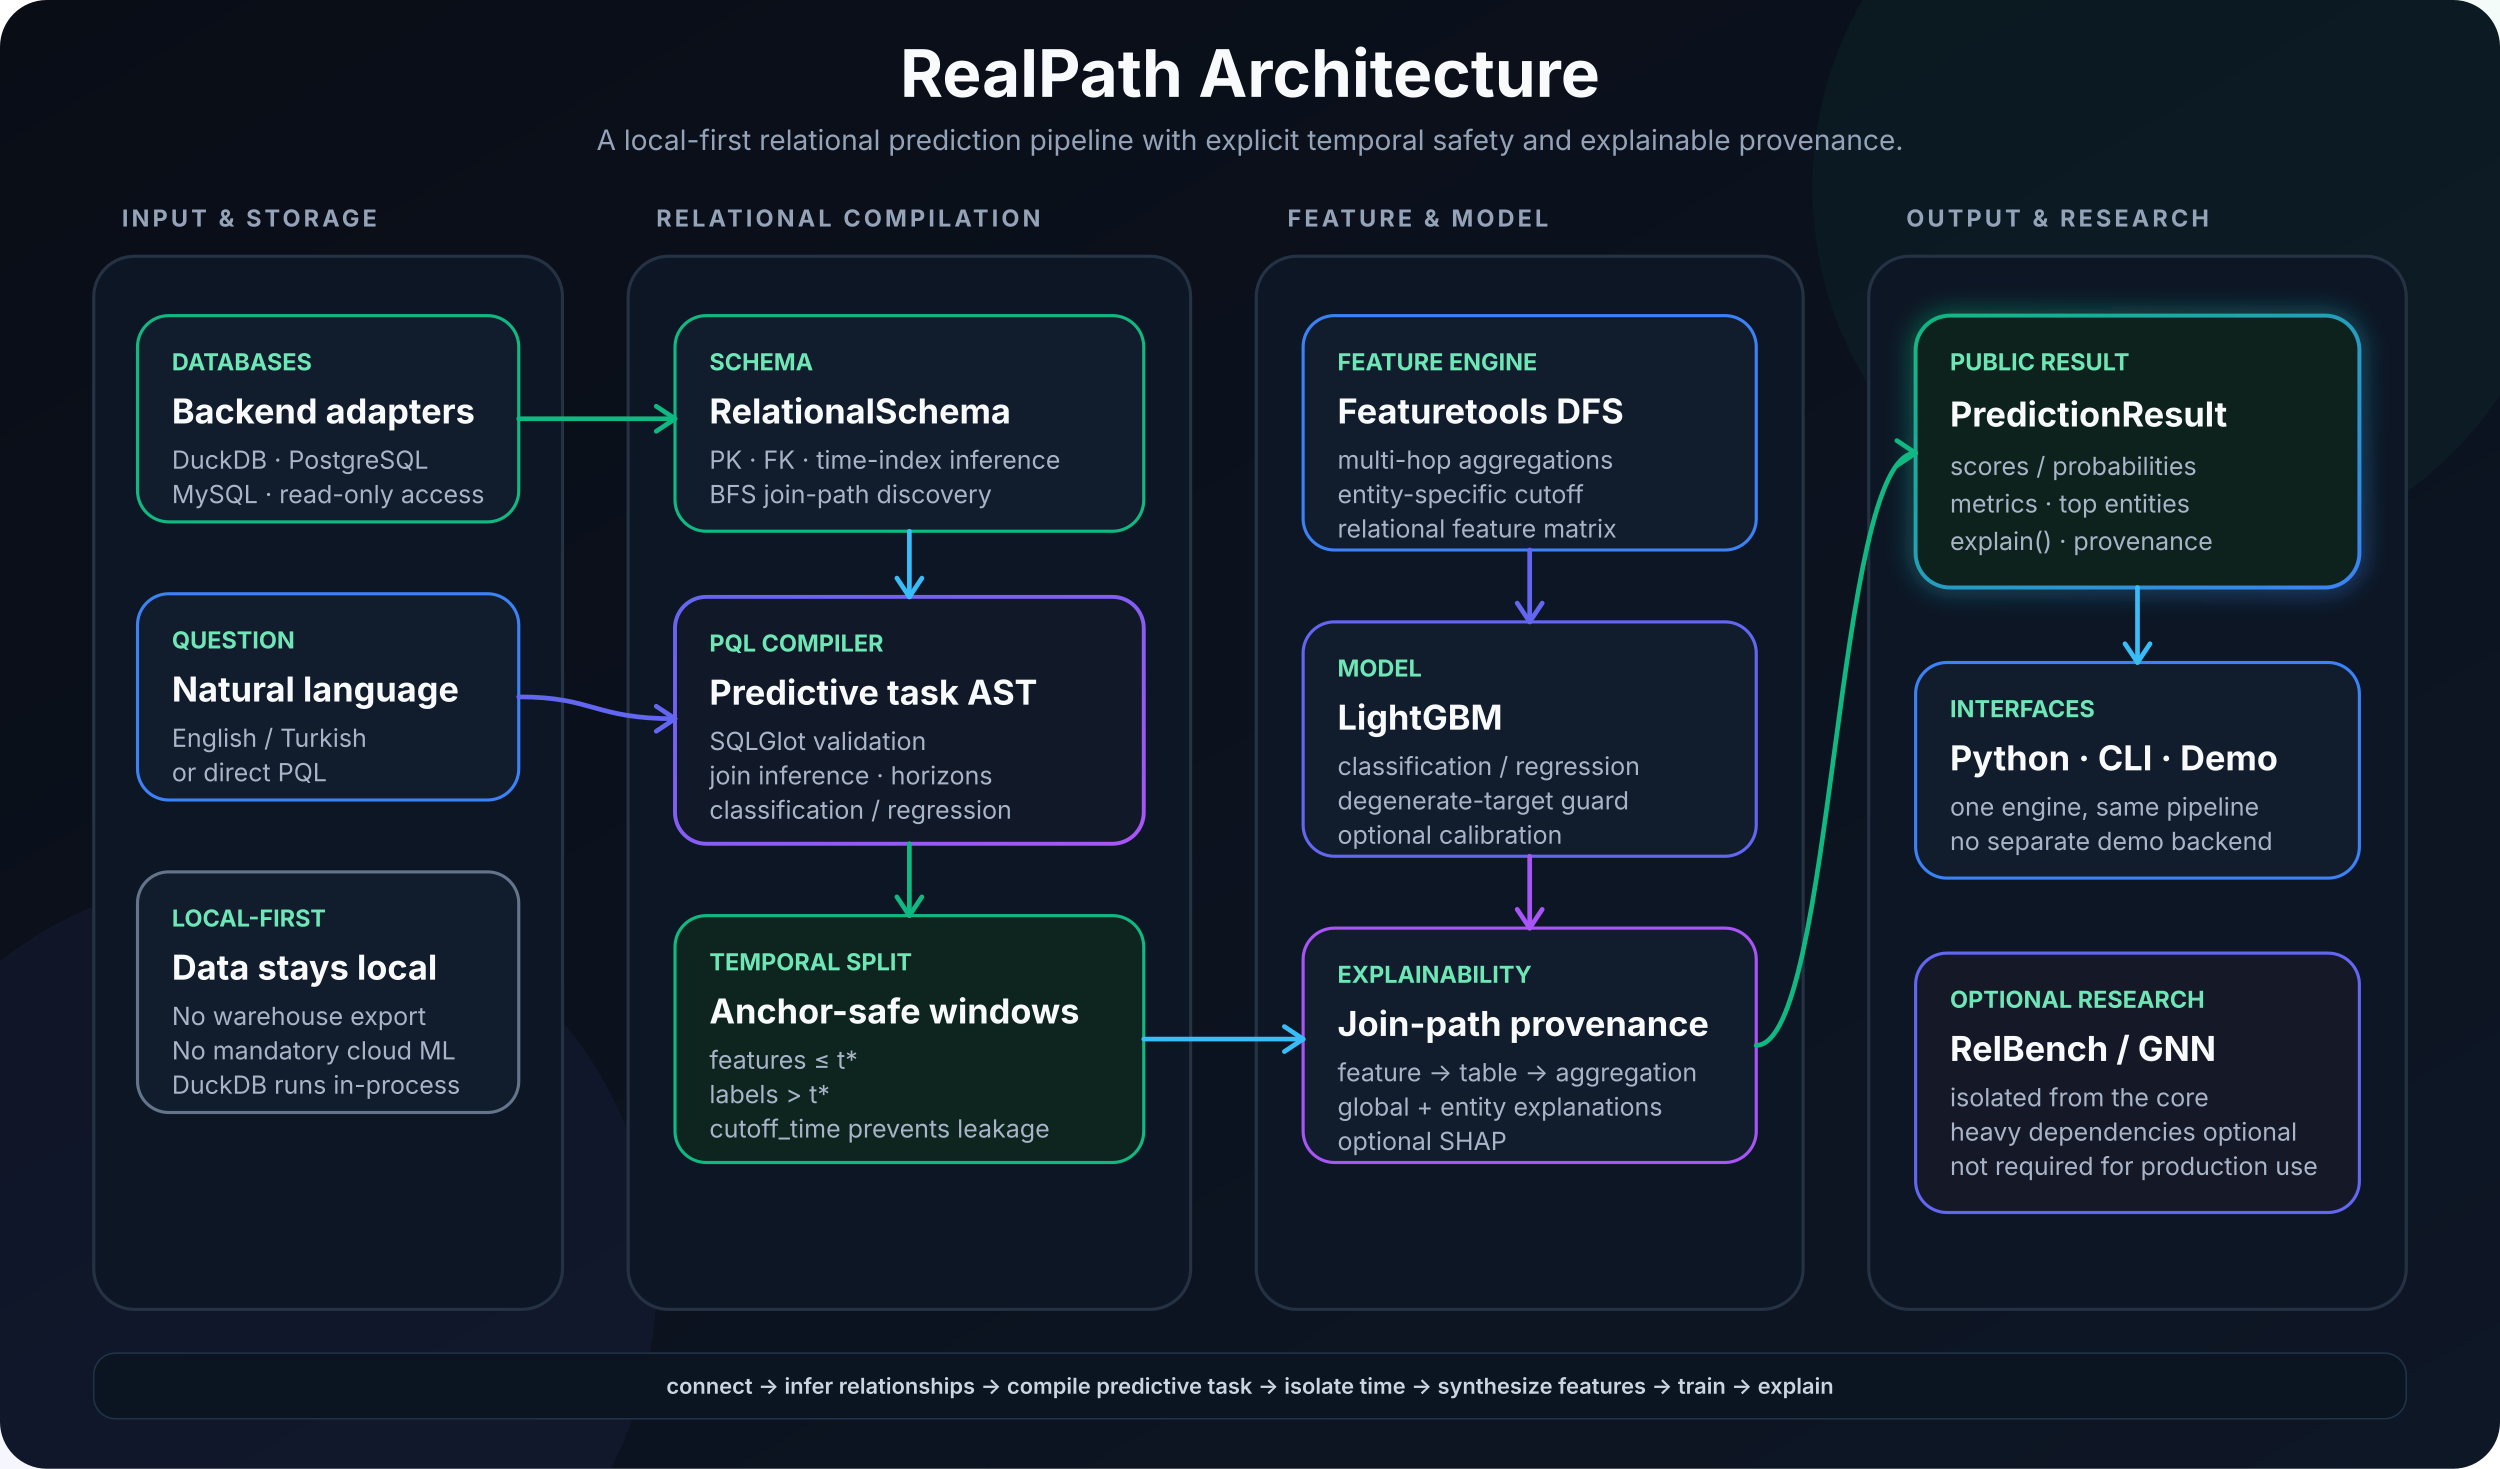
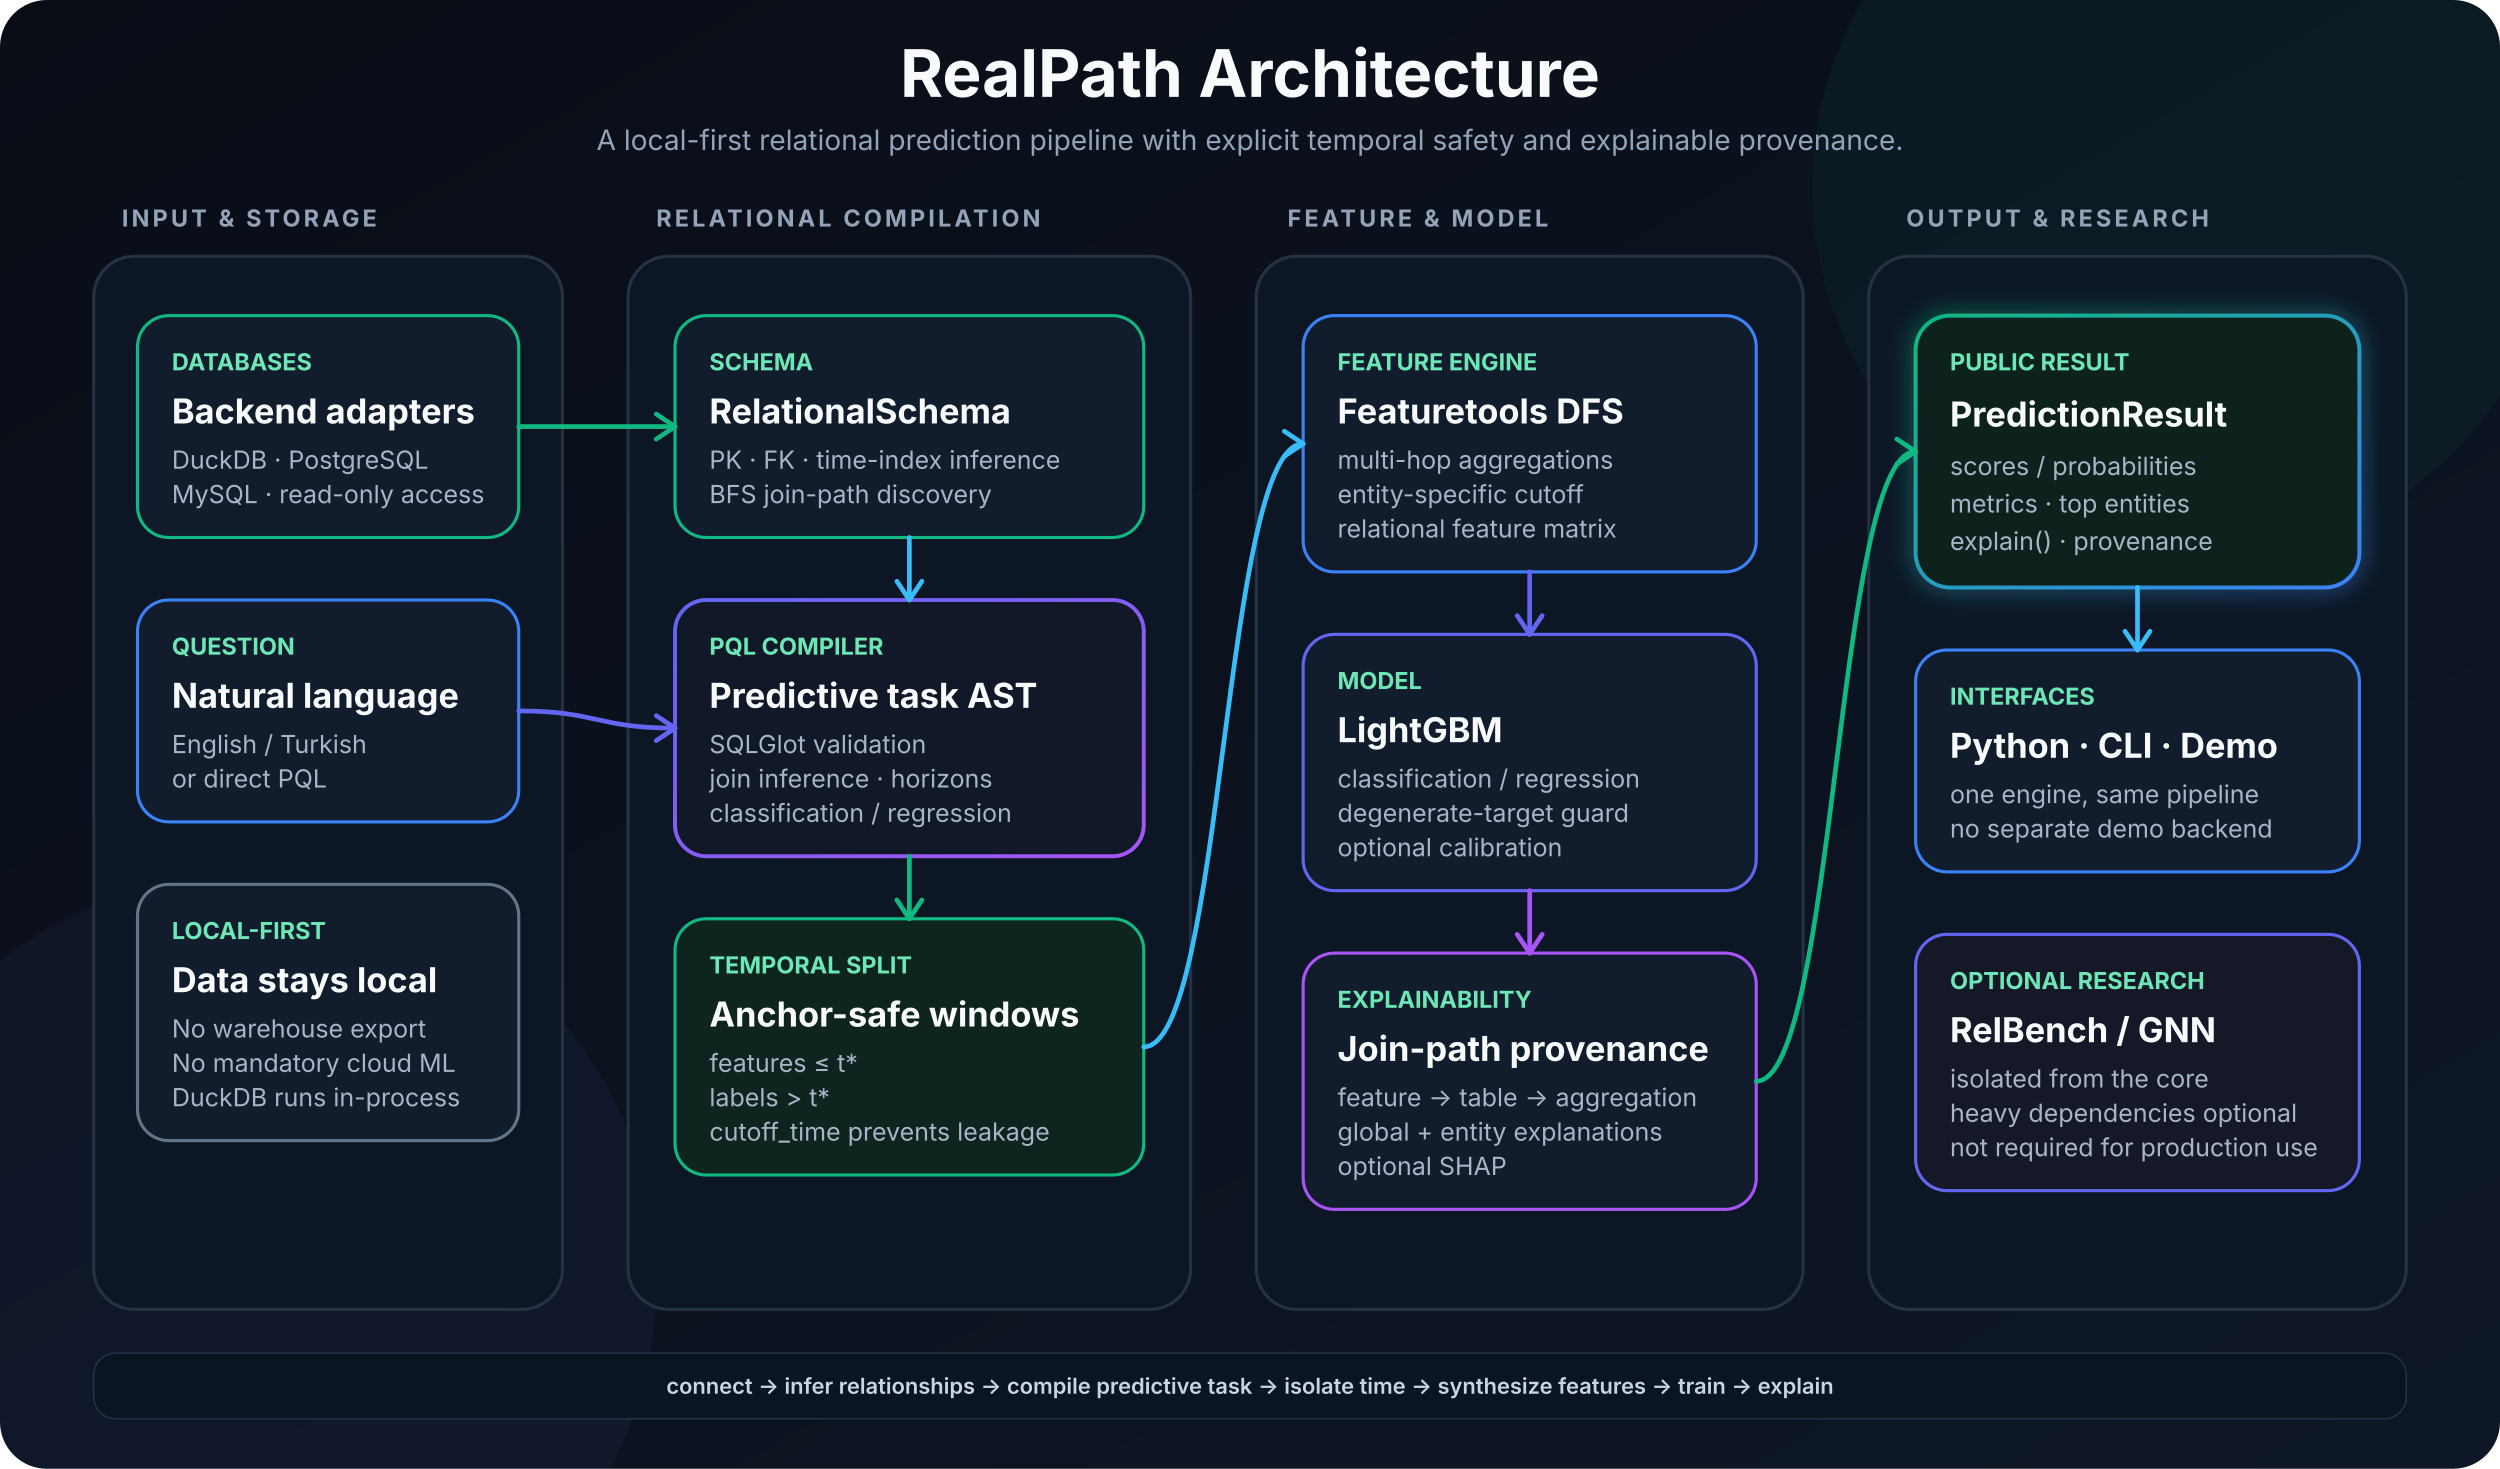
<svg xmlns="http://www.w3.org/2000/svg" width="1600" height="940" viewBox="0 0 1600 940">
  <defs>
    <linearGradient id="bg" x1="0" y1="0" x2="1" y2="1">
      <stop offset="0" stop-color="#090D16" />
      <stop offset="1" stop-color="#0E1726" />
    </linearGradient>
    <linearGradient id="emeraldBlue" x1="0" y1="0" x2="1" y2="1">
      <stop offset="0" stop-color="#10B981" />
      <stop offset="1" stop-color="#3B82F6" />
    </linearGradient>
    <linearGradient id="purple" x1="0" y1="0" x2="1" y2="1">
      <stop offset="0" stop-color="#6366F1" />
      <stop offset="1" stop-color="#A855F7" />
    </linearGradient>
    <filter id="softGlow" x="-30%" y="-30%" width="160%" height="160%">
      <feGaussianBlur stdDeviation="8" result="b" />
      <feMerge>
        <feMergeNode in="b" />
        <feMergeNode in="SourceGraphic" />
      </feMerge>
    </filter>
+     <clipPath id="frame">
+       <rect width="1600" height="940" rx="30" />
+     </clipPath>
    <style>
    .title{font:700 42px Inter,Segoe UI,Arial,sans-serif;fill:#F8FAFC}
    .subtitle{font:400 18px Inter,Segoe UI,Arial,sans-serif;fill:#94A3B8}
    .lane{font:700 15px Inter,Segoe UI,Arial,sans-serif;fill:#94A3B8;letter-spacing:2px}
    .cardTitle{font:700 22px Inter,Segoe UI,Arial,sans-serif;fill:#F8FAFC}
    .cardText{font:400 16px Inter,Segoe UI,Arial,sans-serif;fill:#A8B4C7}
    .mini{font:600 14px Inter,Segoe UI,Arial,sans-serif;fill:#CBD5E1}
    .accent{font:700 15px Inter,Segoe UI,Arial,sans-serif;fill:#6EE7B7}
  </style>
  </defs>
  <rect width="1600" height="940" rx="30" fill="url(#bg)" />
-   <circle cx="1400" cy="120" r="240" fill="#10B981" opacity=".05" />
-   <circle cx="160" cy="820" r="260" fill="#6366F1" opacity=".06" />
+   <g clip-path="url(#frame)">
+     <circle cx="1400" cy="120" r="240" fill="#10B981" opacity=".05" />
+     <circle cx="160" cy="820" r="260" fill="#6366F1" opacity=".06" />
+   </g>
  <text x="800" y="62" text-anchor="middle" class="title">RealPath Architecture</text>
  <text x="800" y="96" text-anchor="middle" class="subtitle">A local-first relational prediction pipeline with explicit temporal safety and explainable provenance.</text>
  <text x="78" y="145" class="lane">INPUT &amp; STORAGE</text>
  <text x="420" y="145" class="lane">RELATIONAL COMPILATION</text>
  <text x="824" y="145" class="lane">FEATURE &amp; MODEL</text>
  <text x="1220" y="145" class="lane">OUTPUT &amp; RESEARCH</text>
  <rect x="60" y="164" width="300" height="674" rx="26" fill="#0D1624" stroke="#243244" stroke-width="2" />
  <rect x="402" y="164" width="360" height="674" rx="26" fill="#0D1624" stroke="#243244" stroke-width="2" />
  <rect x="804" y="164" width="350" height="674" rx="26" fill="#0D1624" stroke="#243244" stroke-width="2" />
  <rect x="1196" y="164" width="344" height="674" rx="26" fill="#0D1624" stroke="#243244" stroke-width="2" />
  <g transform="translate(88 202)">
-     <rect width="244" height="132" rx="20" fill="#111C2C" stroke="#10B981" stroke-width="2" />
+     <rect width="244" height="142" rx="20" fill="#111C2C" stroke="#10B981" stroke-width="2" />
    <text x="22" y="35" class="accent">DATABASES</text>
    <text x="22" y="69" class="cardTitle">Backend adapters</text>
    <text x="22" y="98" class="cardText">DuckDB · PostgreSQL</text>
    <text x="22" y="120" class="cardText">MySQL · read-only access</text>
  </g>
-   <g transform="translate(88 380)">
-     <rect width="244" height="132" rx="20" fill="#111C2C" stroke="#3B82F6" stroke-width="2" />
+   <g transform="translate(88 384)">
+     <rect width="244" height="142" rx="20" fill="#111C2C" stroke="#3B82F6" stroke-width="2" />
    <text x="22" y="35" class="accent">QUESTION</text>
    <text x="22" y="69" class="cardTitle">Natural language</text>
    <text x="22" y="98" class="cardText">English / Turkish</text>
    <text x="22" y="120" class="cardText">or direct PQL</text>
  </g>
-   <g transform="translate(88 558)">
-     <rect width="244" height="154" rx="20" fill="#111C2C" stroke="#64748B" stroke-width="2" />
+   <g transform="translate(88 566)">
+     <rect width="244" height="164" rx="20" fill="#111C2C" stroke="#64748B" stroke-width="2" />
    <text x="22" y="35" class="accent">LOCAL-FIRST</text>
    <text x="22" y="69" class="cardTitle">Data stays local</text>
    <text x="22" y="98" class="cardText">No warehouse export</text>
    <text x="22" y="120" class="cardText">No mandatory cloud ML</text>
    <text x="22" y="142" class="cardText">DuckDB runs in-process</text>
  </g>
  <g transform="translate(432 202)">
-     <rect width="300" height="138" rx="20" fill="#111C2C" stroke="#10B981" stroke-width="2" />
+     <rect width="300" height="142" rx="20" fill="#111C2C" stroke="#10B981" stroke-width="2" />
    <text x="22" y="35" class="accent">SCHEMA</text>
    <text x="22" y="69" class="cardTitle">RelationalSchema</text>
    <text x="22" y="98" class="cardText">PK · FK · time-index inference</text>
    <text x="22" y="120" class="cardText">BFS join-path discovery</text>
  </g>
-   <g transform="translate(432 382)">
-     <rect width="300" height="158" rx="20" fill="#111827" stroke="url(#purple)" stroke-width="2.5" />
+   <g transform="translate(432 384)">
+     <rect width="300" height="164" rx="20" fill="#111827" stroke="url(#purple)" stroke-width="2.5" />
    <text x="22" y="35" class="accent">PQL COMPILER</text>
    <text x="22" y="69" class="cardTitle">Predictive task AST</text>
    <text x="22" y="98" class="cardText">SQLGlot validation</text>
    <text x="22" y="120" class="cardText">join inference · horizons</text>
    <text x="22" y="142" class="cardText">classification / regression</text>
  </g>
-   <g transform="translate(432 586)">
-     <rect width="300" height="158" rx="20" fill="#0D241F" stroke="#10B981" stroke-width="2" />
+   <g transform="translate(432 588)">
+     <rect width="300" height="164" rx="20" fill="#0D241F" stroke="#10B981" stroke-width="2" />
    <text x="22" y="35" class="accent">TEMPORAL SPLIT</text>
    <text x="22" y="69" class="cardTitle">Anchor-safe windows</text>
    <text x="22" y="98" class="cardText">features ≤ t*</text>
    <text x="22" y="120" class="cardText">labels &gt; t*</text>
    <text x="22" y="142" class="cardText">cutoff_time prevents leakage</text>
  </g>
  <g transform="translate(834 202)">
-     <rect width="290" height="150" rx="20" fill="#111C2C" stroke="#3B82F6" stroke-width="2" />
+     <rect width="290" height="164" rx="20" fill="#111C2C" stroke="#3B82F6" stroke-width="2" />
    <text x="22" y="35" class="accent">FEATURE ENGINE</text>
    <text x="22" y="69" class="cardTitle">Featuretools DFS</text>
    <text x="22" y="98" class="cardText">multi-hop aggregations</text>
    <text x="22" y="120" class="cardText">entity-specific cutoff</text>
    <text x="22" y="142" class="cardText">relational feature matrix</text>
  </g>
-   <g transform="translate(834 398)">
-     <rect width="290" height="150" rx="20" fill="#111C2C" stroke="#6366F1" stroke-width="2" />
+   <g transform="translate(834 406)">
+     <rect width="290" height="164" rx="20" fill="#111C2C" stroke="#6366F1" stroke-width="2" />
    <text x="22" y="35" class="accent">MODEL</text>
    <text x="22" y="69" class="cardTitle">LightGBM</text>
    <text x="22" y="98" class="cardText">classification / regression</text>
    <text x="22" y="120" class="cardText">degenerate-target guard</text>
    <text x="22" y="142" class="cardText">optional calibration</text>
  </g>
-   <g transform="translate(834 594)">
-     <rect width="290" height="150" rx="20" fill="#111C2C" stroke="#A855F7" stroke-width="2" />
+   <g transform="translate(834 610)">
+     <rect width="290" height="164" rx="20" fill="#111C2C" stroke="#A855F7" stroke-width="2" />
    <text x="22" y="35" class="accent">EXPLAINABILITY</text>
    <text x="22" y="69" class="cardTitle">Join-path provenance</text>
    <text x="22" y="98" class="cardText">feature → table → aggregation</text>
    <text x="22" y="120" class="cardText">global + entity explanations</text>
    <text x="22" y="142" class="cardText">optional SHAP</text>
  </g>
  <g transform="translate(1226 202)">
    <rect width="284" height="174" rx="22" fill="#0B241F" stroke="url(#emeraldBlue)" stroke-width="2.5" filter="url(#softGlow)" />
    <text x="22" y="35" class="accent">PUBLIC RESULT</text>
    <text x="22" y="71" class="cardTitle">PredictionResult</text>
    <text x="22" y="102" class="cardText">scores / probabilities</text>
    <text x="22" y="126" class="cardText">metrics · top entities</text>
    <text x="22" y="150" class="cardText">explain() · provenance</text>
  </g>
-   <g transform="translate(1226 424)">
-     <rect width="284" height="138" rx="20" fill="#111C2C" stroke="#3B82F6" stroke-width="2" />
+   <g transform="translate(1226 416)">
+     <rect width="284" height="142" rx="20" fill="#111C2C" stroke="#3B82F6" stroke-width="2" />
    <text x="22" y="35" class="accent">INTERFACES</text>
    <text x="22" y="69" class="cardTitle">Python · CLI · Demo</text>
    <text x="22" y="98" class="cardText">one engine, same pipeline</text>
    <text x="22" y="120" class="cardText">no separate demo backend</text>
  </g>
-   <g transform="translate(1226 610)">
-     <rect width="284" height="166" rx="20" fill="#151827" stroke="#6366F1" stroke-width="2" />
+   <g transform="translate(1226 598)">
+     <rect width="284" height="164" rx="20" fill="#151827" stroke="#6366F1" stroke-width="2" />
    <text x="22" y="35" class="accent">OPTIONAL RESEARCH</text>
    <text x="22" y="69" class="cardTitle">RelBench / GNN</text>
    <text x="22" y="98" class="cardText">isolated from the core</text>
    <text x="22" y="120" class="cardText">heavy dependencies optional</text>
    <text x="22" y="142" class="cardText">not required for production use</text>
  </g>
  <g stroke-linecap="round" stroke-linejoin="round" fill="none">
-     <path d="M332 268 H432" stroke="#10B981" stroke-width="3" />
-     <path d="M420 260l12 8-12 8" stroke="#10B981" stroke-width="3" />
-     <path d="M332 446 C380 446 380 460 432 460" stroke="#6366F1" stroke-width="3" />
-     <path d="M420 452l12 8-12 8" stroke="#6366F1" stroke-width="3" />
-     <path d="M582 340 V382" stroke="#38BDF8" stroke-width="3" />
-     <path d="M574 370l8 12 8-12" stroke="#38BDF8" stroke-width="3" />
-     <path d="M582 540 V586" stroke="#10B981" stroke-width="3" />
-     <path d="M574 574l8 12 8-12" stroke="#10B981" stroke-width="3" />
-     <path d="M732 665 H834" stroke="#38BDF8" stroke-width="3" />
-     <path d="M822 657l12 8-12 8" stroke="#38BDF8" stroke-width="3" />
-     <path d="M979 352 V398" stroke="#6366F1" stroke-width="3" />
-     <path d="M971 386l8 12 8-12" stroke="#6366F1" stroke-width="3" />
-     <path d="M979 548 V594" stroke="#A855F7" stroke-width="3" />
-     <path d="M971 582l8 12 8-12" stroke="#A855F7" stroke-width="3" />
-     <path d="M1124 669 C1174 669 1174 290 1226 290" stroke="#10B981" stroke-width="3" />
-     <path d="M1214 282l12 8-12 8" stroke="#10B981" stroke-width="3" />
-     <path d="M1368 376 V424" stroke="#38BDF8" stroke-width="3" />
-     <path d="M1360 412l8 12 8-12" stroke="#38BDF8" stroke-width="3" />
+     <path d="M332 273 H432" stroke="#10B981" stroke-width="3" />
+     <path d="M420 265l12 8-12 8" stroke="#10B981" stroke-width="3" />
+     <path d="M332 455 C382 455 382 466 432 466" stroke="#6366F1" stroke-width="3" />
+     <path d="M420 458l12 8-12 8" stroke="#6366F1" stroke-width="3" />
+     <path d="M582 344 V384" stroke="#38BDF8" stroke-width="3" />
+     <path d="M574 372l8 12 8-12" stroke="#38BDF8" stroke-width="3" />
+     <path d="M582 548 V588" stroke="#10B981" stroke-width="3" />
+     <path d="M574 576l8 12 8-12" stroke="#10B981" stroke-width="3" />
+     <path d="M732 670 C783 670 783 284 834 284" stroke="#38BDF8" stroke-width="3" />
+     <path d="M822 276l12 8-12 8" stroke="#38BDF8" stroke-width="3" />
+     <path d="M979 366 V406" stroke="#6366F1" stroke-width="3" />
+     <path d="M971 394l8 12 8-12" stroke="#6366F1" stroke-width="3" />
+     <path d="M979 570 V610" stroke="#A855F7" stroke-width="3" />
+     <path d="M971 598l8 12 8-12" stroke="#A855F7" stroke-width="3" />
+     <path d="M1124 692 C1175 692 1175 289 1226 289" stroke="#10B981" stroke-width="3" />
+     <path d="M1214 281l12 8-12 8" stroke="#10B981" stroke-width="3" />
+     <path d="M1368 376 V416" stroke="#38BDF8" stroke-width="3" />
+     <path d="M1360 404l8 12 8-12" stroke="#38BDF8" stroke-width="3" />
  </g>
  <rect x="60" y="866" width="1480" height="42" rx="14" fill="#0B1421" stroke="#1F3348" />
  <text x="800" y="892" text-anchor="middle" class="mini">connect → infer relationships → compile predictive task → isolate time → synthesize features → train → explain</text>
</svg>
